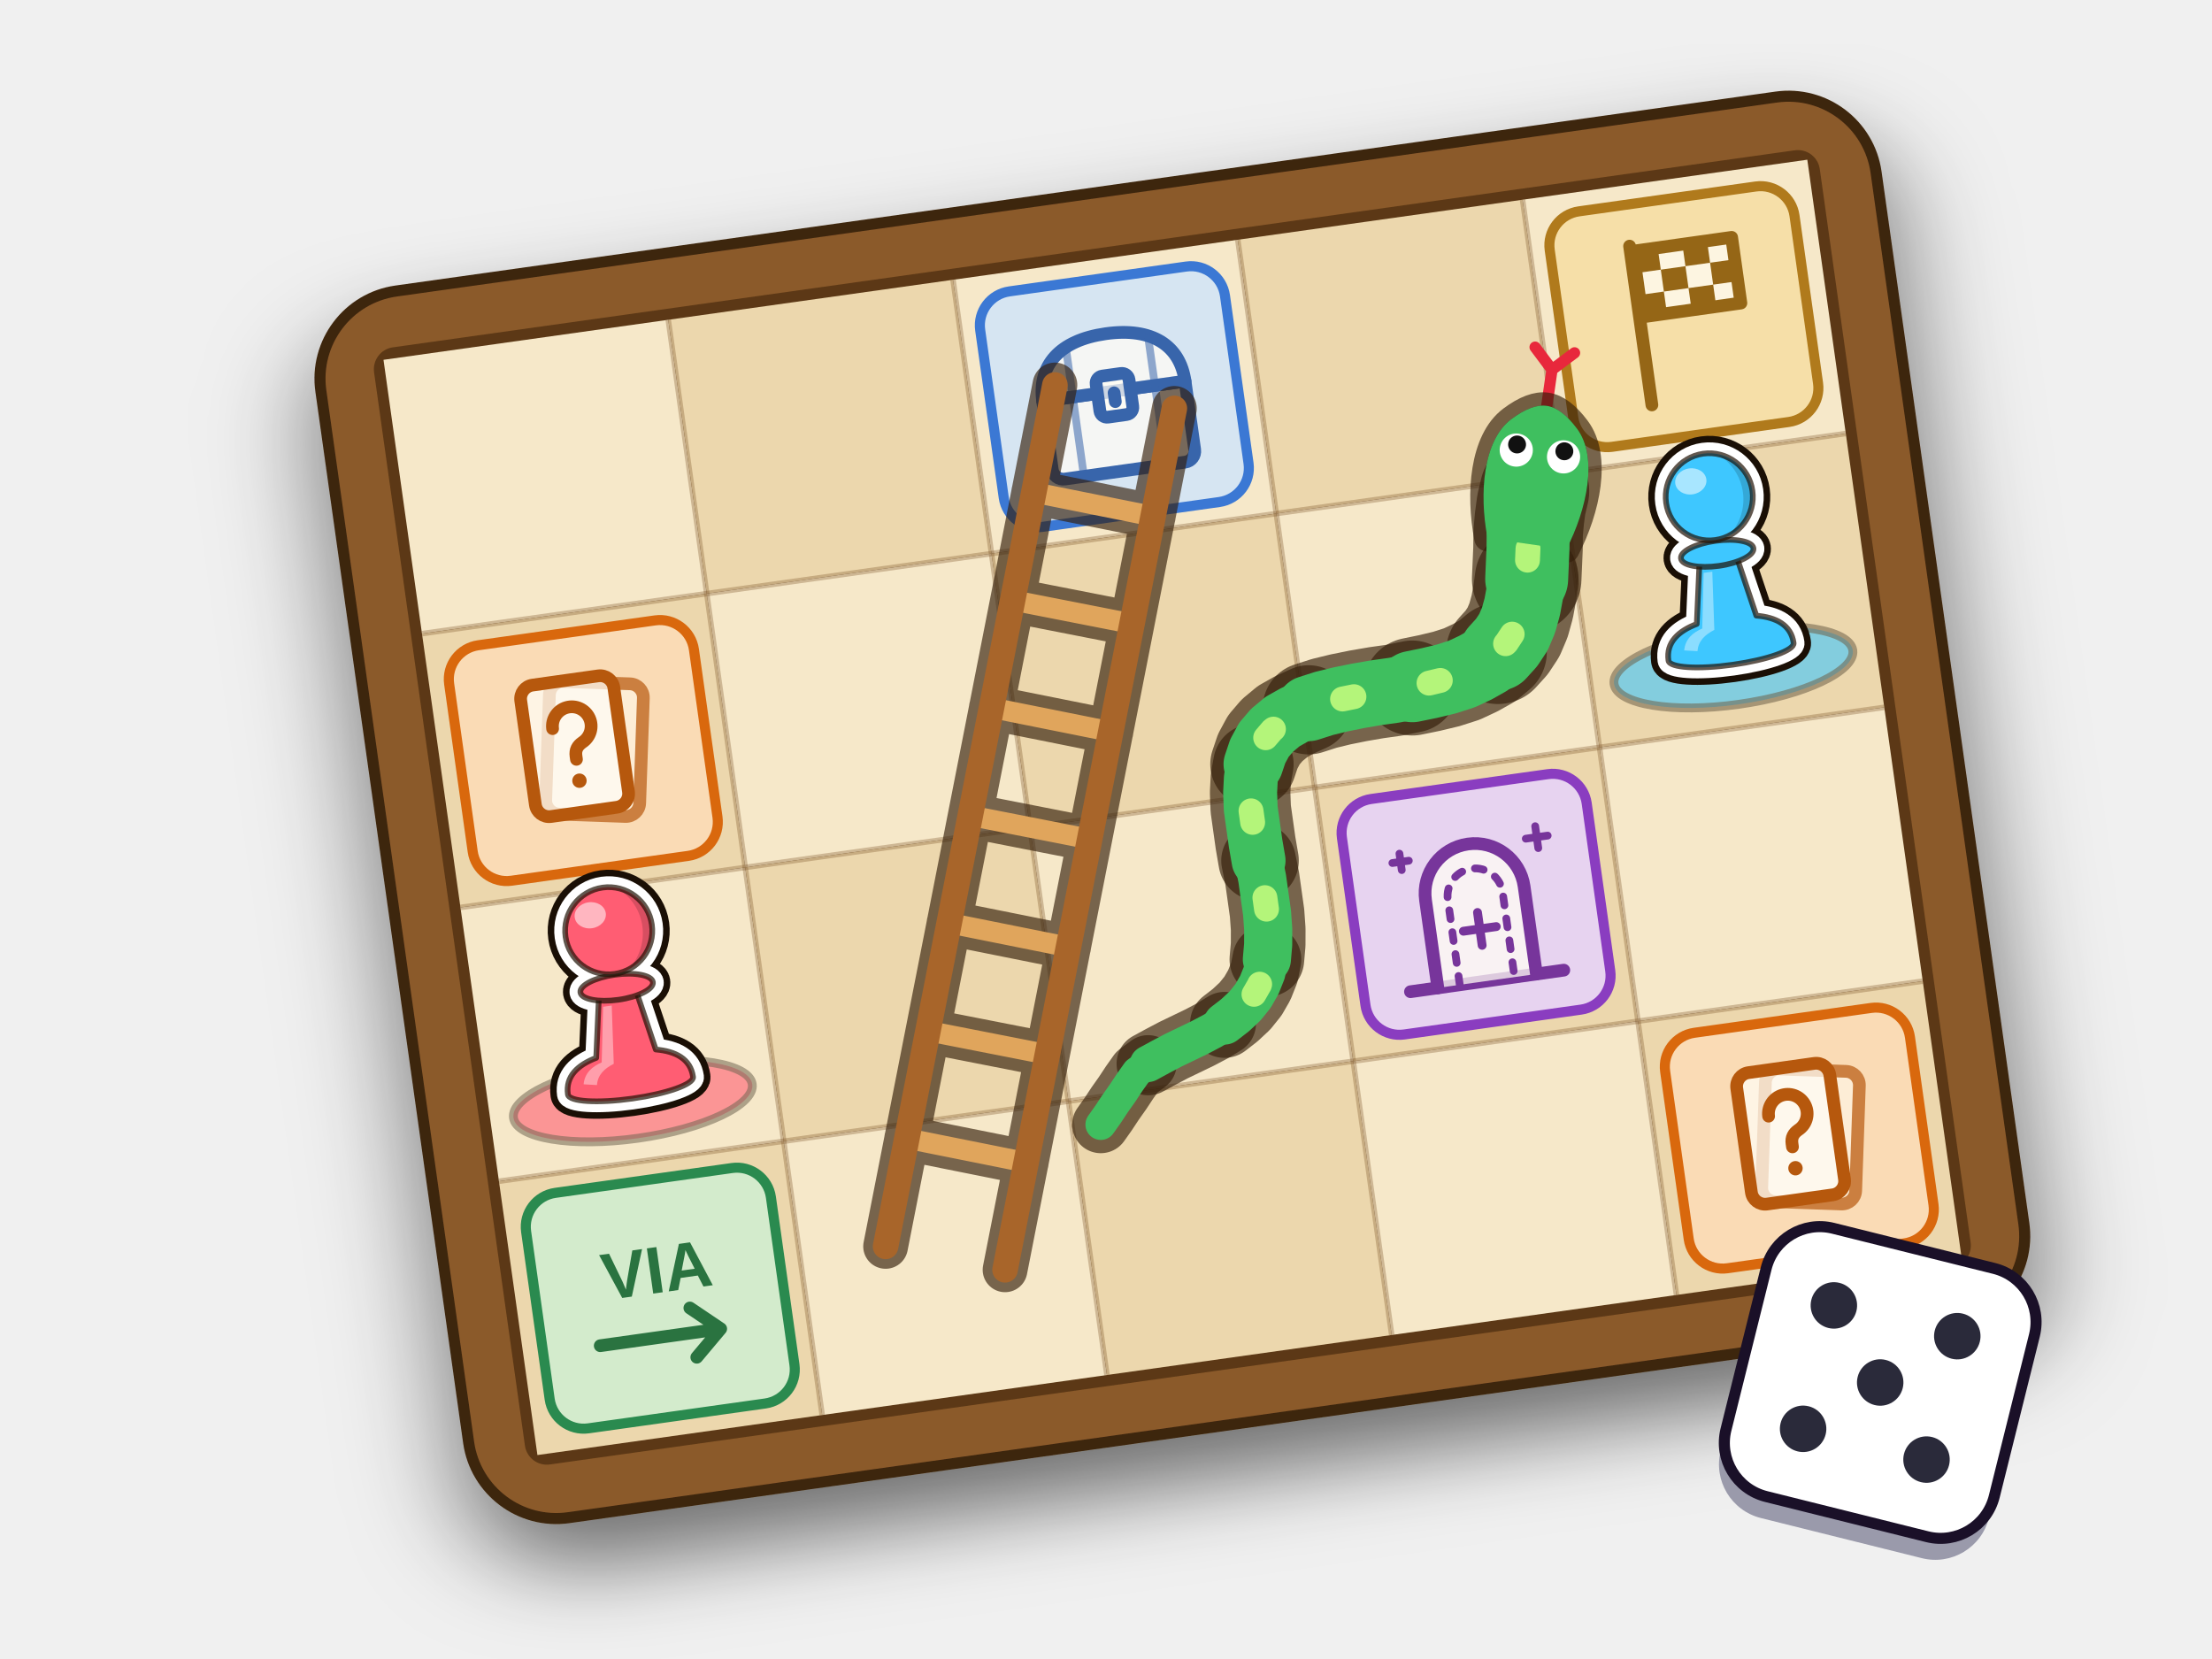
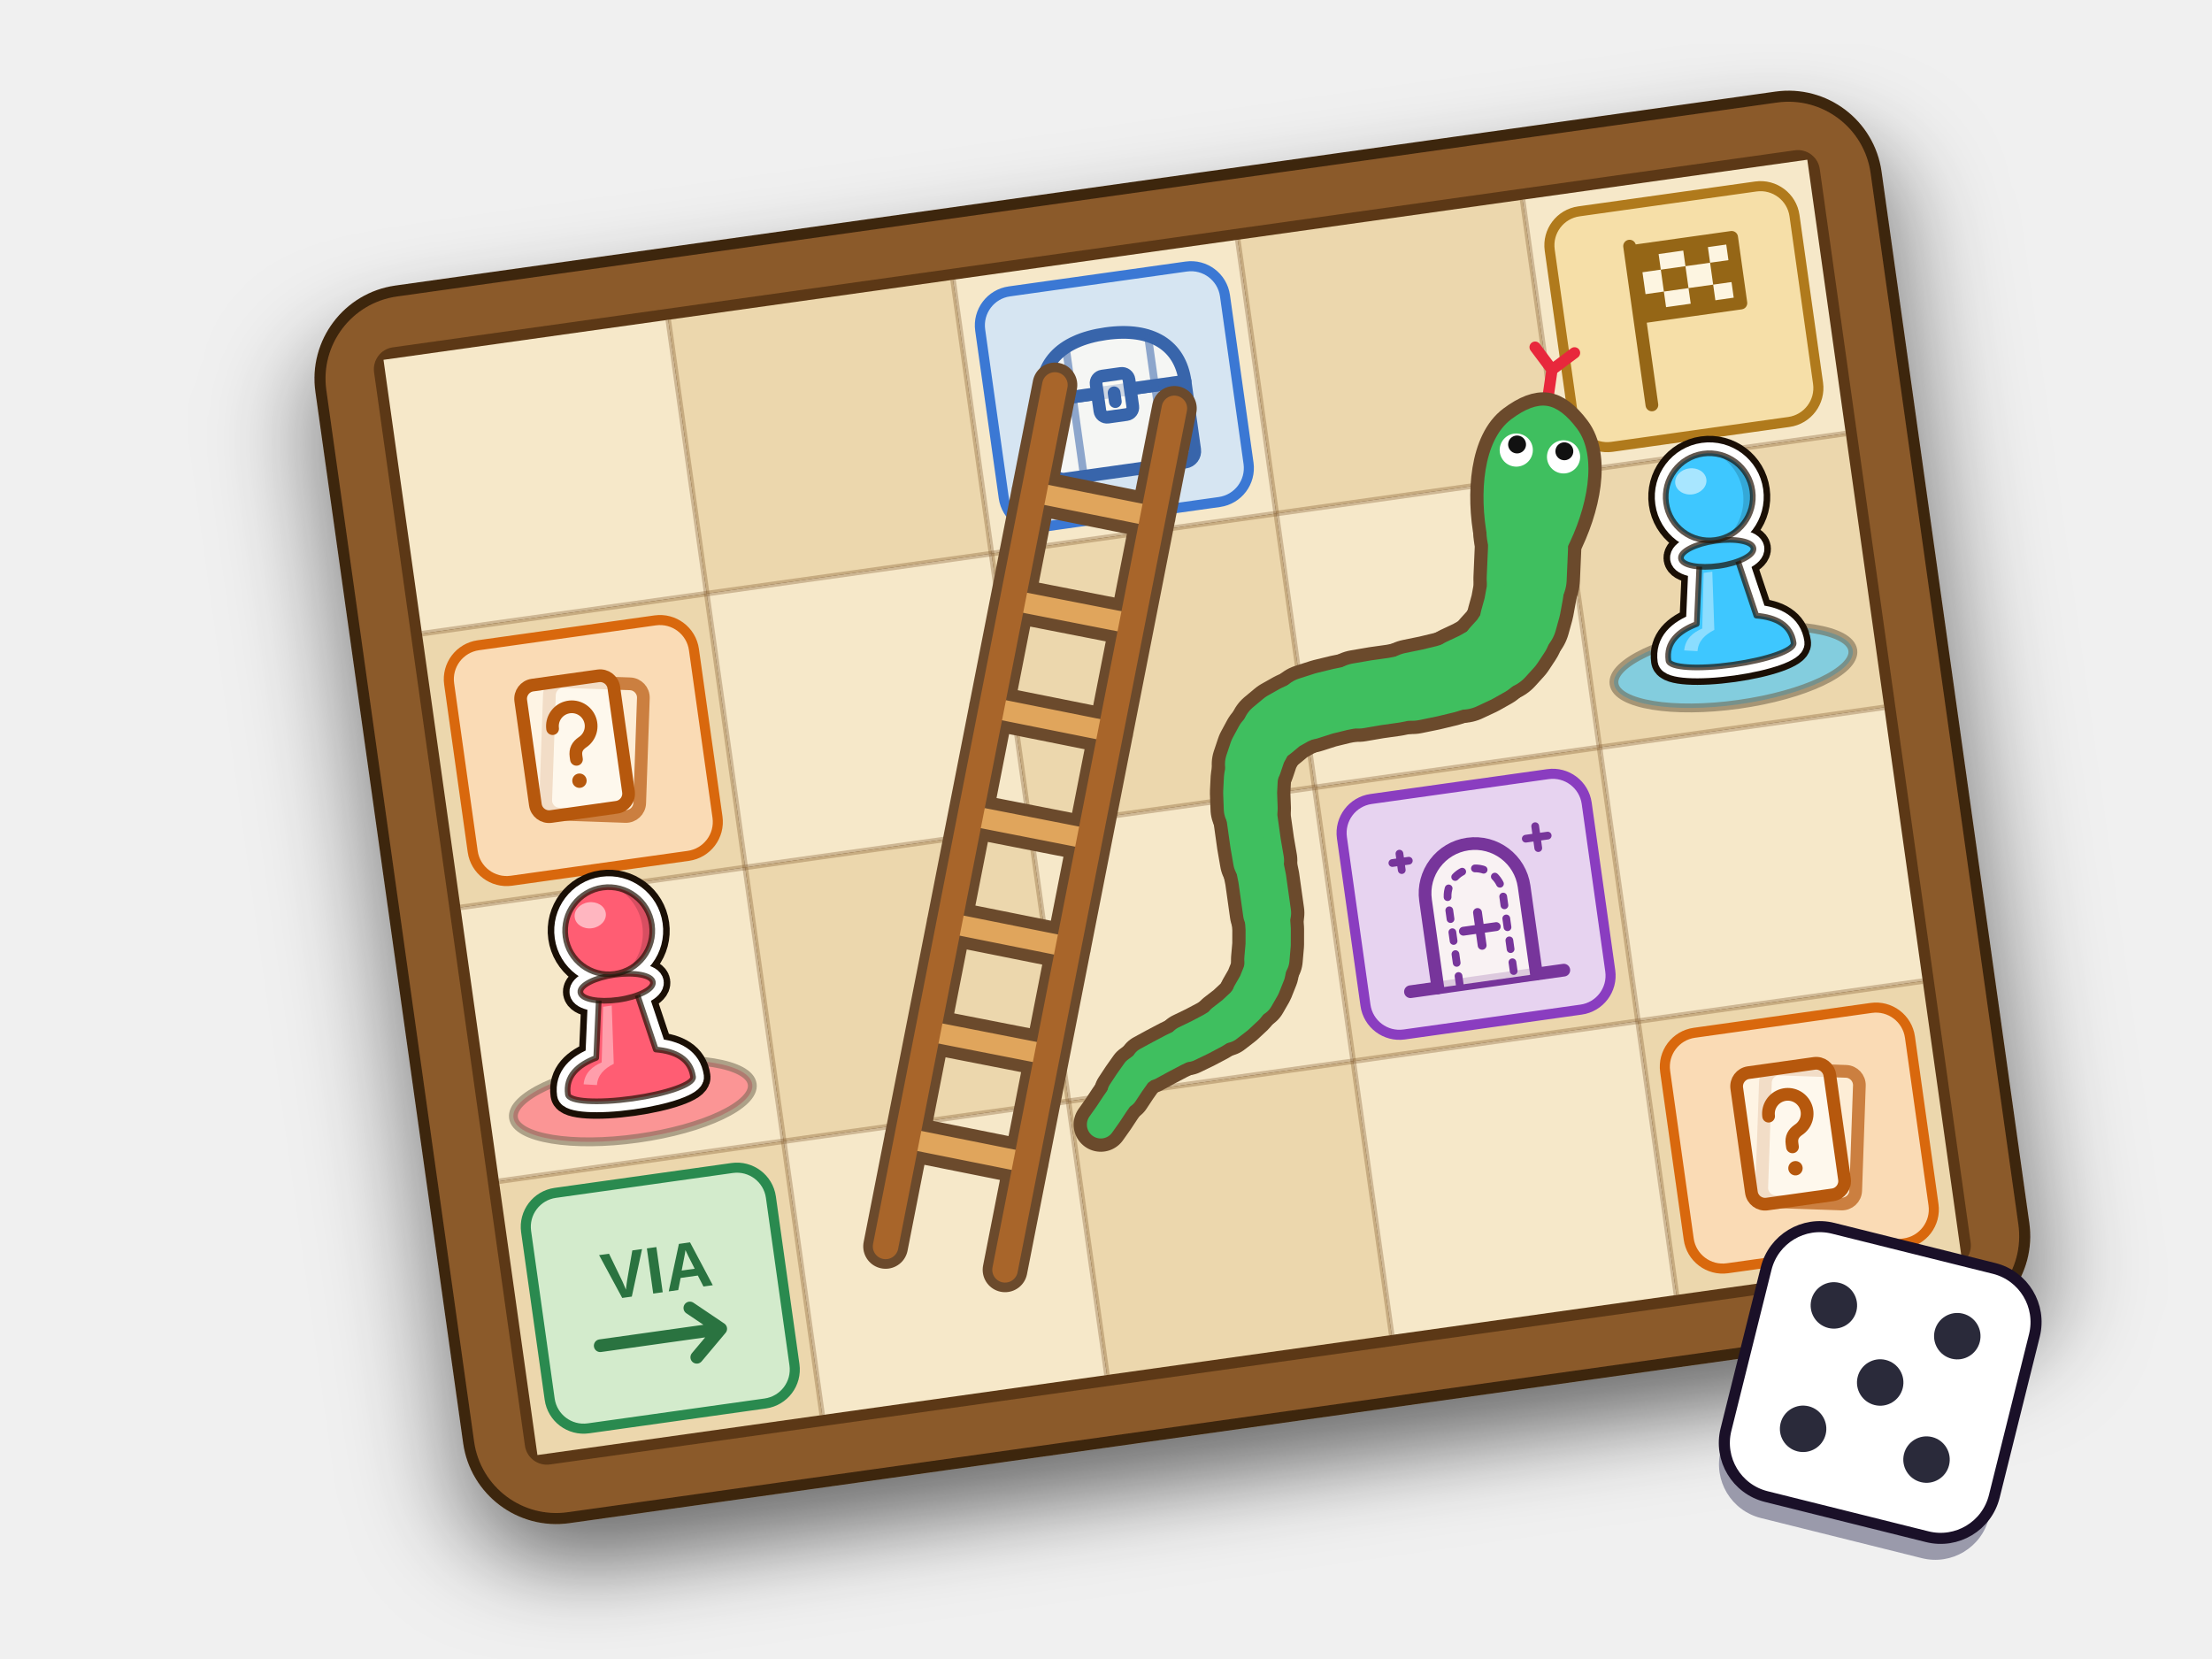
<svg xmlns="http://www.w3.org/2000/svg" viewBox="0 0 400 300" width="400" height="300" fill="none">
  <defs>
    <filter id="ssShadow" x="-20%" y="-20%" width="140%" height="140%">
      <feDropShadow dx="0" dy="8" stdDeviation="9" flood-color="#000" flood-opacity="0.55" />
    </filter>
  </defs>
  <g transform="translate(212 146) rotate(-8) translate(-142.0 -112.0)">
    <g filter="url(#ssShadow)">
      <rect x="0" y="0" width="284" height="224" rx="16" fill="#8b5a2b" stroke="#3d250e" stroke-width="2" />
      <rect x="10" y="10" width="264" height="204" rx="4" fill="#5c3815" />
      <rect x="12" y="12" width="52" height="50" fill="#f6e8c9" />
      <rect x="64" y="12" width="52" height="50" fill="#ecd7ad" />
      <rect x="116" y="12" width="52" height="50" fill="#f6e8c9" />
      <rect x="119.6" y="15.5" width="44.7" height="43.0" rx="6.2" fill="#d6e5f2" stroke="#3b78d4" stroke-width="1.82" />
      <g transform="translate(122.0 17.0) scale(1.000)" color="#3865ab" fill="none" stroke="currentColor" stroke-width="2.3" stroke-linecap="round" stroke-linejoin="round">
        <path d="M7 19h26v12.5a2 2 0 0 1-2 2H9a2 2 0 0 1-2-2z" fill="rgba(255,252,244,.75)" />
        <path d="M7 19c0-6.5 4.5-10.5 13-10.5S33 12.5 33 19z" fill="rgba(255,252,244,.75)" />
        <path d="M12.5 10.2V33.5M27.5 10.2V33.5" stroke-width="1.4" opacity=".55" />
        <rect x="17" y="16" width="6" height="7.5" rx="1.3" fill="rgba(255,252,244,.75)" />
        <path d="M20 19.3v1.6" />
      </g>
      <rect x="168" y="12" width="52" height="50" fill="#ecd7ad" />
      <rect x="220" y="12" width="52" height="50" fill="#f6e8c9" />
      <rect x="223.6" y="15.5" width="44.7" height="43.0" rx="6.2" fill="#f6dfa8" stroke="#b07a1a" stroke-width="1.82" />
      <g transform="translate(226.0 17.0) scale(1.000)" color="#956616" fill="none" stroke="currentColor" stroke-width="2.3" stroke-linecap="round" stroke-linejoin="round">
        <path d="M12 35V6" />
        <path d="M12.5 7h18v12h-18z" fill="rgba(255,252,244,.75)" />
        <path d="M12.5 7h4.5v4h-4.5zM21.5 7h4.5v4h-4.5zM17 11h4.5v4H17zM26 11h4.5v4H26zM12.5 15h4.5v4h-4.5zM21.5 15h4.5v4h-4.5z" fill="currentColor" stroke="none" />
      </g>
      <rect x="12" y="62" width="52" height="50" fill="#ecd7ad" />
      <rect x="15.6" y="65.5" width="44.7" height="43.0" rx="6.2" fill="#fadbb5" stroke="#d9680f" stroke-width="1.82" />
      <g transform="translate(18.0 67.0) scale(1.000)" color="#b6580d" fill="none" stroke="currentColor" stroke-width="2.3" stroke-linecap="round" stroke-linejoin="round">
        <rect x="13.5" y="8" width="17" height="24" rx="2.5" transform="rotate(10 22 20)" fill="rgba(255,252,244,.75)" opacity=".7" />
        <rect x="10" y="7" width="17" height="24" rx="2.5" fill="rgba(255,252,244,.75)" />
        <path d="M15 15.3a3.5 3.5 0 1 1 5 3.2c-1 .5-1.5 1.2-1.5 2.3v.6" stroke-width="2.3" />
        <circle cx="18.5" cy="25.3" r="1.3" fill="currentColor" stroke="none" />
      </g>
      <rect x="64" y="62" width="52" height="50" fill="#f6e8c9" />
      <rect x="116" y="62" width="52" height="50" fill="#ecd7ad" />
      <rect x="168" y="62" width="52" height="50" fill="#f6e8c9" />
      <rect x="220" y="62" width="52" height="50" fill="#ecd7ad" />
      <rect x="12" y="112" width="52" height="50" fill="#f6e8c9" />
      <rect x="64" y="112" width="52" height="50" fill="#ecd7ad" />
      <rect x="116" y="112" width="52" height="50" fill="#f6e8c9" />
      <rect x="168" y="112" width="52" height="50" fill="#ecd7ad" />
      <rect x="171.6" y="115.5" width="44.7" height="43.0" rx="6.2" fill="#e7d3f0" stroke="#8a3cc0" stroke-width="1.82" />
      <g transform="translate(174.0 117.0) scale(1.000)" color="#77359b" fill="none" stroke="currentColor" stroke-width="2.3" stroke-linecap="round" stroke-linejoin="round">
        <path d="M6 34h28" />
        <path d="M11 34V18a9 9 0 0 1 18 0v16" fill="rgba(255,252,244,.75)" />
        <path d="M15 34V18.5a5 5 0 0 1 10 0V34" stroke-width="1.4" stroke-dasharray="1.6 2.4" />
        <path d="M20 21.5v6M17 24.5h6" stroke-width="1.6" />
        <path d="M32.5 7.5v4M30.5 9.5h4M7.5 9v3M6 10.5h3" stroke-width="1.4" />
      </g>
      <rect x="220" y="112" width="52" height="50" fill="#f6e8c9" />
      <rect x="12" y="162" width="52" height="50" fill="#ecd7ad" />
      <rect x="15.6" y="165.5" width="44.7" height="43.0" rx="6.2" fill="#d3ebcc" stroke="#2a8a4f" stroke-width="1.82" />
      <g transform="translate(18.0 167.0) scale(1.000)" color="#2a7340" fill="none" stroke="currentColor" stroke-width="2.3" stroke-linecap="round" stroke-linejoin="round">
        <text x="20" y="19" text-anchor="middle" font-family="Arial, sans-serif" font-weight="800" font-size="12" fill="currentColor" stroke="none">VIA</text>
        <path d="M8 27h22M25 22.5l5 4.5-5 4.5" />
      </g>
      <rect x="64" y="162" width="52" height="50" fill="#f6e8c9" />
      <rect x="116" y="162" width="52" height="50" fill="#ecd7ad" />
      <rect x="168" y="162" width="52" height="50" fill="#f6e8c9" />
      <rect x="220" y="162" width="52" height="50" fill="#ecd7ad" />
      <rect x="223.6" y="165.5" width="44.7" height="43.0" rx="6.2" fill="#fadbb5" stroke="#d9680f" stroke-width="1.82" />
      <g transform="translate(226.0 167.0) scale(1.000)" color="#b6580d" fill="none" stroke="currentColor" stroke-width="2.3" stroke-linecap="round" stroke-linejoin="round">
        <rect x="13.5" y="8" width="17" height="24" rx="2.5" transform="rotate(10 22 20)" fill="rgba(255,252,244,.75)" opacity=".7" />
        <rect x="10" y="7" width="17" height="24" rx="2.5" fill="rgba(255,252,244,.75)" />
        <path d="M15 15.3a3.5 3.5 0 1 1 5 3.2c-1 .5-1.5 1.2-1.5 2.3v.6" stroke-width="2.3" />
        <circle cx="18.5" cy="25.3" r="1.3" fill="currentColor" stroke="none" />
      </g>
      <path d="M64 12V212" stroke="rgba(120,78,36,.32)" stroke-width="1" />
      <path d="M116 12V212" stroke="rgba(120,78,36,.32)" stroke-width="1" />
      <path d="M168 12V212" stroke="rgba(120,78,36,.32)" stroke-width="1" />
      <path d="M220 12V212" stroke="rgba(120,78,36,.32)" stroke-width="1" />
      <path d="M12 62H272" stroke="rgba(120,78,36,.32)" stroke-width="1" />
      <path d="M12 112H272" stroke="rgba(120,78,36,.32)" stroke-width="1" />
      <path d="M12 162H272" stroke="rgba(120,78,36,.32)" stroke-width="1" />
    </g>
-     <path d="M79.6 183.4 L131.6 33.4 M100.4 190.6 L152.4 40.6 M86.1 164.6 L106.9 171.9 M92.6 145.9 L113.4 153.1 M99.1 127.1 L119.9 134.4 M105.6 108.4 L126.4 115.6 M112.1 89.6 L132.9 96.9 M118.6 70.9 L139.4 78.1 M125.1 52.1 L145.9 59.4 " stroke="rgba(52,30,10,.65)" stroke-width="8.09" fill="none" stroke-linecap="round" />
+     <path d="M79.6 183.4 L131.6 33.4 M100.4 190.6 L152.4 40.6 M86.1 164.6 L106.9 171.9 M92.6 145.9 L113.4 153.1 M99.1 127.1 L119.9 134.4 M105.6 108.4 L126.4 115.6 M112.1 89.6 L132.9 96.9 M118.6 70.9 L139.4 78.1 M125.1 52.1 L145.9 59.4 " stroke="#6b4a2c" stroke-width="8.09" fill="none" stroke-linecap="round" />
    <path d="M86.1 164.6 L106.9 171.9 M92.6 145.9 L113.4 153.1 M99.1 127.1 L119.9 134.4 M105.6 108.4 L126.4 115.6 M112.1 89.6 L132.9 96.9 M118.6 70.9 L139.4 78.1 M125.1 52.1 L145.9 59.4 " stroke="#e0a55c" stroke-width="3.70" fill="none" stroke-linecap="round" />
    <path d="M79.6 183.4 L131.6 33.4 M100.4 190.6 L152.4 40.6" stroke="#a8652a" stroke-width="4.62" fill="none" stroke-linecap="round" />
    <g transform="translate(214.8 64.5) rotate(-73.8) scale(6.000)">
      <path d="M2.4 0 L3.7 0 M3.7 0 L4.3 -0.6 M3.7 0 L4.3 0.6" stroke="#e8283c" stroke-width="0.34" stroke-linecap="round" fill="none" />
    </g>
-     <path d="M214.8 64.5 L213.9 66.8 L213.2 69.3 L212.6 71.9 L212.2 74.6 L211.7 77.3 L211.2 80.0" stroke="rgba(52,30,10,.65)" stroke-width="19.80" fill="none" stroke-linecap="round" stroke-linejoin="round" />
-     <path d="M211.2 80.0 L210.5 82.5 L209.7 84.9 L208.7 87.2 L207.5 89.2 L206.0 90.9 L204.2 92.4" stroke="rgba(52,30,10,.65)" stroke-width="18.75" fill="none" stroke-linecap="round" stroke-linejoin="round" />
-     <path d="M204.2 92.4 L202.1 93.7 L199.8 94.6 L197.2 95.4 L194.3 95.9 L191.2 96.2 L188.0 96.4" stroke="rgba(52,30,10,.65)" stroke-width="17.70" fill="none" stroke-linecap="round" stroke-linejoin="round" />
-     <path d="M188.0 96.4 L184.7 96.6 L181.4 96.6 L178.1 96.7 L174.8 96.9 L171.8 97.2 L168.9 97.7" stroke="rgba(52,30,10,.65)" stroke-width="16.65" fill="none" stroke-linecap="round" stroke-linejoin="round" />
-     <path d="M168.9 97.7 L166.2 98.5 L163.9 99.4 L161.8 100.7 L160.1 102.2 L158.7 104.1 L157.6 106.3" stroke="rgba(52,30,10,.65)" stroke-width="15.60" fill="none" stroke-linecap="round" stroke-linejoin="round" />
-     <path d="M157.6 106.3 L156.8 108.7 L156.3 111.3 L156.0 114.2 L156.0 117.3 L156.0 120.5 L156.1 123.7" stroke="rgba(52,30,10,.65)" stroke-width="14.55" fill="none" stroke-linecap="round" stroke-linejoin="round" />
-     <path d="M156.1 123.7 L156.3 127.0 L156.3 130.2 L156.3 133.3 L156.1 136.2 L155.7 139.0 L155.1 141.6" stroke="rgba(52,30,10,.65)" stroke-width="13.50" fill="none" stroke-linecap="round" stroke-linejoin="round" />
-     <path d="M155.1 141.6 L154.3 143.9 L153.1 146.0 L151.7 147.8 L150.0 149.4 L148.0 150.8 L145.9 152.0" stroke="rgba(52,30,10,.65)" stroke-width="12.45" fill="none" stroke-linecap="round" stroke-linejoin="round" />
-     <path d="M145.9 152.0 L143.6 153.0 L141.1 153.9 L138.6 154.7 L136.1 155.5 L133.6 156.4 L131.2 157.3" stroke="rgba(52,30,10,.65)" stroke-width="11.40" fill="none" stroke-linecap="round" stroke-linejoin="round" />
-     <path d="M131.2 157.3 L129.0 158.5 L127.4 160.2 L125.9 161.9 L124.3 163.6 L122.8 165.3 L121.2 167.0" stroke="rgba(52,30,10,.65)" stroke-width="10.35" fill="none" stroke-linecap="round" stroke-linejoin="round" />
+     <path d="M214.8 64.5 L213.9 66.8 L213.2 69.3 L212.6 71.9" stroke="#6b4a2c" stroke-width="19.80" fill="none" stroke-linecap="round" stroke-linejoin="round" />
+     <path d="M212.6 71.9 L212.2 74.6 L211.7 77.3 L211.2 80.0" stroke="#6b4a2c" stroke-width="19.27" fill="none" stroke-linecap="round" stroke-linejoin="round" />
+     <path d="M211.2 80.0 L210.5 82.5 L209.7 84.9 L208.7 87.2" stroke="#6b4a2c" stroke-width="18.75" fill="none" stroke-linecap="round" stroke-linejoin="round" />
+     <path d="M208.7 87.2 L207.5 89.2 L206.0 90.9 L204.2 92.4" stroke="#6b4a2c" stroke-width="18.23" fill="none" stroke-linecap="round" stroke-linejoin="round" />
+     <path d="M204.2 92.4 L202.1 93.7 L199.8 94.6 L197.2 95.4" stroke="#6b4a2c" stroke-width="17.70" fill="none" stroke-linecap="round" stroke-linejoin="round" />
+     <path d="M197.2 95.4 L194.3 95.9 L191.2 96.2 L188.0 96.4" stroke="#6b4a2c" stroke-width="17.18" fill="none" stroke-linecap="round" stroke-linejoin="round" />
+     <path d="M188.0 96.4 L184.7 96.6 L181.4 96.6 L178.1 96.7" stroke="#6b4a2c" stroke-width="16.65" fill="none" stroke-linecap="round" stroke-linejoin="round" />
+     <path d="M178.1 96.7 L174.8 96.9 L171.8 97.2 L168.9 97.7" stroke="#6b4a2c" stroke-width="16.12" fill="none" stroke-linecap="round" stroke-linejoin="round" />
+     <path d="M168.9 97.7 L166.2 98.5 L163.9 99.4 L161.8 100.7" stroke="#6b4a2c" stroke-width="15.60" fill="none" stroke-linecap="round" stroke-linejoin="round" />
+     <path d="M161.8 100.7 L160.1 102.2 L158.7 104.1 L157.6 106.3" stroke="#6b4a2c" stroke-width="15.07" fill="none" stroke-linecap="round" stroke-linejoin="round" />
+     <path d="M157.6 106.3 L156.8 108.7 L156.3 111.3 L156.0 114.2" stroke="#6b4a2c" stroke-width="14.55" fill="none" stroke-linecap="round" stroke-linejoin="round" />
+     <path d="M156.0 114.2 L156.0 117.3 L156.0 120.5 L156.1 123.7" stroke="#6b4a2c" stroke-width="14.02" fill="none" stroke-linecap="round" stroke-linejoin="round" />
+     <path d="M156.1 123.7 L156.3 127.0 L156.3 130.2 L156.3 133.3" stroke="#6b4a2c" stroke-width="13.50" fill="none" stroke-linecap="round" stroke-linejoin="round" />
+     <path d="M156.3 133.3 L156.1 136.2 L155.7 139.0 L155.1 141.6" stroke="#6b4a2c" stroke-width="12.98" fill="none" stroke-linecap="round" stroke-linejoin="round" />
+     <path d="M155.1 141.6 L154.3 143.9 L153.1 146.0 L151.7 147.8" stroke="#6b4a2c" stroke-width="12.45" fill="none" stroke-linecap="round" stroke-linejoin="round" />
+     <path d="M151.7 147.8 L150.0 149.4 L148.0 150.8 L145.9 152.0" stroke="#6b4a2c" stroke-width="11.93" fill="none" stroke-linecap="round" stroke-linejoin="round" />
+     <path d="M145.9 152.0 L143.6 153.0 L141.1 153.9 L138.6 154.7" stroke="#6b4a2c" stroke-width="11.40" fill="none" stroke-linecap="round" stroke-linejoin="round" />
+     <path d="M138.6 154.7 L136.1 155.5 L133.6 156.4 L131.2 157.3" stroke="#6b4a2c" stroke-width="10.88" fill="none" stroke-linecap="round" stroke-linejoin="round" />
+     <path d="M131.2 157.3 L129.0 158.5 L127.4 160.2 L125.9 161.9" stroke="#6b4a2c" stroke-width="10.35" fill="none" stroke-linecap="round" stroke-linejoin="round" />
+     <path d="M125.9 161.9 L124.3 163.6 L122.8 165.3 L121.2 167.0" stroke="#6b4a2c" stroke-width="9.83" fill="none" stroke-linecap="round" stroke-linejoin="round" />
    <g transform="translate(214.8 64.5) rotate(-73.8) scale(6.000)">
-       <path d="M-1.6 -1.2 C-0.3 -1.65 1.3 -1.75 2.05 -1 Q2.6 -0.45 2.6 0 Q2.6 0.45 2.05 1 C1.3 1.75 -0.3 1.65 -1.6 1.2 Z" fill="rgba(52,30,10,.65)" stroke="rgba(52,30,10,.65)" stroke-width="0.8" stroke-linejoin="round" />
+       <path d="M-1.6 -1.2 C-0.3 -1.65 1.3 -1.75 2.05 -1 Q2.6 -0.45 2.6 0 Q2.6 0.45 2.05 1 C1.3 1.75 -0.3 1.65 -1.6 1.2 Z" fill="#6b4a2c" stroke="#6b4a2c" stroke-width="0.8" stroke-linejoin="round" />
    </g>
-     <path d="M214.8 64.5 L213.9 66.8 L213.2 69.3 L212.6 71.9 L212.2 74.6 L211.7 77.3 L211.2 80.0" stroke="#3fbf5f" stroke-width="15.00" fill="none" stroke-linecap="round" stroke-linejoin="round" />
-     <path d="M211.2 80.0 L210.5 82.5 L209.7 84.9 L208.7 87.2 L207.5 89.2 L206.0 90.9 L204.2 92.4" stroke="#3fbf5f" stroke-width="13.95" fill="none" stroke-linecap="round" stroke-linejoin="round" />
-     <path d="M204.2 92.4 L202.1 93.7 L199.8 94.6 L197.2 95.4 L194.3 95.9 L191.2 96.2 L188.0 96.4" stroke="#3fbf5f" stroke-width="12.90" fill="none" stroke-linecap="round" stroke-linejoin="round" />
-     <path d="M188.0 96.4 L184.7 96.6 L181.4 96.6 L178.1 96.7 L174.8 96.9 L171.8 97.2 L168.9 97.7" stroke="#3fbf5f" stroke-width="11.85" fill="none" stroke-linecap="round" stroke-linejoin="round" />
-     <path d="M168.9 97.7 L166.2 98.5 L163.9 99.4 L161.8 100.7 L160.1 102.2 L158.7 104.1 L157.6 106.3" stroke="#3fbf5f" stroke-width="10.80" fill="none" stroke-linecap="round" stroke-linejoin="round" />
-     <path d="M157.6 106.3 L156.8 108.7 L156.3 111.3 L156.0 114.2 L156.0 117.3 L156.0 120.5 L156.1 123.7" stroke="#3fbf5f" stroke-width="9.75" fill="none" stroke-linecap="round" stroke-linejoin="round" />
-     <path d="M156.1 123.7 L156.3 127.0 L156.3 130.2 L156.3 133.3 L156.1 136.2 L155.7 139.0 L155.1 141.6" stroke="#3fbf5f" stroke-width="8.70" fill="none" stroke-linecap="round" stroke-linejoin="round" />
-     <path d="M155.1 141.6 L154.3 143.9 L153.1 146.0 L151.7 147.8 L150.0 149.4 L148.0 150.8 L145.9 152.0" stroke="#3fbf5f" stroke-width="7.65" fill="none" stroke-linecap="round" stroke-linejoin="round" />
-     <path d="M145.9 152.0 L143.6 153.0 L141.1 153.9 L138.6 154.7 L136.1 155.5 L133.6 156.4 L131.2 157.3" stroke="#3fbf5f" stroke-width="6.60" fill="none" stroke-linecap="round" stroke-linejoin="round" />
-     <path d="M131.2 157.3 L129.0 158.5 L127.4 160.2 L125.9 161.9 L124.3 163.6 L122.8 165.3 L121.2 167.0" stroke="#3fbf5f" stroke-width="5.55" fill="none" stroke-linecap="round" stroke-linejoin="round" />
-     <path d="M212.2 74.6 L211.7 77.3 L211.2 80.0 L210.5 82.5 L209.7 84.9 L208.7 87.2 L207.5 89.2 L206.0 90.9 L204.2 92.4 L202.1 93.7 L199.8 94.6 L197.2 95.4 L194.3 95.9 L191.2 96.2 L188.0 96.4 L184.7 96.6 L181.4 96.6 L178.1 96.7 L174.8 96.9 L171.8 97.2 L168.9 97.7 L166.2 98.5 L163.9 99.4 L161.8 100.7 L160.1 102.2 L158.7 104.1 L157.6 106.3 L156.8 108.7 L156.3 111.3 L156.0 114.2 L156.0 117.3 L156.0 120.5 L156.1 123.7 L156.3 127.0 L156.3 130.2 L156.3 133.3 L156.1 136.2 L155.7 139.0 L155.1 141.6 L154.3 143.9 L153.1 146.0 L151.7 147.8 L150.0 149.4 L148.0 150.8 L145.9 152.0" stroke="#b4f57a" stroke-width="4.50" stroke-dasharray="2.10 13.80" fill="none" stroke-linecap="round" />
+     <path d="M214.8 64.5 L213.9 66.8 L213.2 69.3 L212.6 71.9" stroke="#3fbf5f" stroke-width="15.00" fill="none" stroke-linecap="round" stroke-linejoin="round" />
+     <path d="M212.6 71.9 L212.2 74.6 L211.7 77.3 L211.2 80.0" stroke="#3fbf5f" stroke-width="14.47" fill="none" stroke-linecap="round" stroke-linejoin="round" />
+     <path d="M211.2 80.0 L210.5 82.5 L209.7 84.9 L208.7 87.2" stroke="#3fbf5f" stroke-width="13.95" fill="none" stroke-linecap="round" stroke-linejoin="round" />
+     <path d="M208.7 87.2 L207.5 89.2 L206.0 90.9 L204.2 92.4" stroke="#3fbf5f" stroke-width="13.43" fill="none" stroke-linecap="round" stroke-linejoin="round" />
+     <path d="M204.2 92.4 L202.1 93.7 L199.8 94.6 L197.2 95.4" stroke="#3fbf5f" stroke-width="12.90" fill="none" stroke-linecap="round" stroke-linejoin="round" />
+     <path d="M197.2 95.4 L194.3 95.9 L191.2 96.2 L188.0 96.4" stroke="#3fbf5f" stroke-width="12.38" fill="none" stroke-linecap="round" stroke-linejoin="round" />
+     <path d="M188.0 96.4 L184.7 96.6 L181.4 96.6 L178.1 96.7" stroke="#3fbf5f" stroke-width="11.85" fill="none" stroke-linecap="round" stroke-linejoin="round" />
+     <path d="M178.1 96.7 L174.8 96.9 L171.8 97.2 L168.9 97.7" stroke="#3fbf5f" stroke-width="11.32" fill="none" stroke-linecap="round" stroke-linejoin="round" />
+     <path d="M168.9 97.7 L166.2 98.5 L163.9 99.4 L161.8 100.7" stroke="#3fbf5f" stroke-width="10.80" fill="none" stroke-linecap="round" stroke-linejoin="round" />
+     <path d="M161.8 100.7 L160.1 102.2 L158.7 104.1 L157.6 106.3" stroke="#3fbf5f" stroke-width="10.28" fill="none" stroke-linecap="round" stroke-linejoin="round" />
+     <path d="M157.6 106.3 L156.8 108.7 L156.3 111.3 L156.0 114.2" stroke="#3fbf5f" stroke-width="9.75" fill="none" stroke-linecap="round" stroke-linejoin="round" />
+     <path d="M156.0 114.2 L156.0 117.3 L156.0 120.5 L156.1 123.7" stroke="#3fbf5f" stroke-width="9.22" fill="none" stroke-linecap="round" stroke-linejoin="round" />
+     <path d="M156.1 123.7 L156.3 127.0 L156.3 130.2 L156.3 133.3" stroke="#3fbf5f" stroke-width="8.70" fill="none" stroke-linecap="round" stroke-linejoin="round" />
+     <path d="M156.3 133.3 L156.1 136.2 L155.7 139.0 L155.1 141.6" stroke="#3fbf5f" stroke-width="8.18" fill="none" stroke-linecap="round" stroke-linejoin="round" />
+     <path d="M155.1 141.6 L154.3 143.9 L153.1 146.0 L151.7 147.8" stroke="#3fbf5f" stroke-width="7.65" fill="none" stroke-linecap="round" stroke-linejoin="round" />
+     <path d="M151.7 147.8 L150.0 149.4 L148.0 150.8 L145.9 152.0" stroke="#3fbf5f" stroke-width="7.13" fill="none" stroke-linecap="round" stroke-linejoin="round" />
+     <path d="M145.9 152.0 L143.6 153.0 L141.1 153.9 L138.6 154.7" stroke="#3fbf5f" stroke-width="6.60" fill="none" stroke-linecap="round" stroke-linejoin="round" />
+     <path d="M138.6 154.7 L136.1 155.5 L133.6 156.4 L131.2 157.3" stroke="#3fbf5f" stroke-width="6.08" fill="none" stroke-linecap="round" stroke-linejoin="round" />
+     <path d="M131.2 157.3 L129.0 158.5 L127.4 160.2 L125.9 161.9" stroke="#3fbf5f" stroke-width="5.55" fill="none" stroke-linecap="round" stroke-linejoin="round" />
+     <path d="M125.9 161.9 L124.3 163.6 L122.8 165.3 L121.2 167.0" stroke="#3fbf5f" stroke-width="5.03" fill="none" stroke-linecap="round" stroke-linejoin="round" />
    <g transform="translate(214.8 64.5) rotate(-73.8) scale(6.000)">
      <path d="M-1.6 -1.2 C-0.3 -1.65 1.3 -1.75 2.05 -1 Q2.6 -0.45 2.6 0 Q2.6 0.45 2.05 1 C1.3 1.75 -0.3 1.65 -1.6 1.2 Z" fill="#3fbf5f" />
      <circle cx="1.15" cy="-0.72" r="0.5" fill="#fff" />
      <circle cx="1.15" cy="0.72" r="0.5" fill="#fff" />
      <circle cx="1.32" cy="-0.72" r="0.27" fill="#111" />
      <circle cx="1.32" cy="0.72" r="0.27" fill="#111" />
    </g>
    <ellipse cx="38.0" cy="151.0" rx="21.8" ry="6.8" fill="#ff5d73" opacity=".6" stroke="rgba(26,15,5,.55)" stroke-width="1.6" />
    <g transform="translate(22.2 106.9) scale(0.788)">
      <g fill="#1a0f05" stroke="#1a0f05" stroke-width="8" stroke-linejoin="round">
        <path d="M5.5 52.4c0-4.2 3.2-6.4 7.6-7.4L15.7 31h8.6l2.6 14c4.4 1 7.6 3.2 7.6 7.4 0 1.7-6.5 3-14.5 3S5.5 54.1 5.5 52.4z" />
        <ellipse cx="20" cy="29.6" rx="8.4" ry="2.9" />
        <circle cx="20" cy="16.5" r="10" />
      </g>
      <g fill="#fff" stroke="#fff" stroke-width="5" stroke-linejoin="round">
        <path d="M5.5 52.4c0-4.2 3.2-6.4 7.6-7.4L15.7 31h8.6l2.6 14c4.4 1 7.6 3.2 7.6 7.4 0 1.7-6.5 3-14.5 3S5.5 54.1 5.5 52.4z" />
        <ellipse cx="20" cy="29.6" rx="8.4" ry="2.9" />
        <circle cx="20" cy="16.5" r="10" />
      </g>
      <g stroke="rgba(30,16,4,.7)" stroke-width="1.3" stroke-linejoin="round">
        <path d="M5.5 52.4c0-4.2 3.2-6.4 7.6-7.4L15.7 31h8.6l2.6 14c4.4 1 7.6 3.2 7.6 7.4 0 1.7-6.5 3-14.5 3S5.5 54.1 5.5 52.4z" fill="#ff5d73" />
        <ellipse cx="20" cy="29.6" rx="8.4" ry="2.9" fill="#ff5d73" />
        <circle cx="20" cy="16.5" r="10" fill="#ff5d73" />
      </g>
      <path d="M9.4 50.6c.6-2.6 2.6-3.8 4.8-4.4l2.1-12.6h2L16.9 46.9c-2.3.8-4 2-4.5 4.3z" fill="rgba(255,255,255,.4)" />
      <path d="M23.5 7.3a10 10 0 0 1 0 18.4a12 12 0 0 0 0-18.4z" fill="rgba(0,0,0,.16)" />
      <ellipse cx="16.3" cy="12.4" rx="3.6" ry="3" fill="rgba(255,255,255,.55)" />
    </g>
    <ellipse cx="246.0" cy="101.0" rx="21.8" ry="6.8" fill="#3ec7ff" opacity=".6" stroke="rgba(26,15,5,.55)" stroke-width="1.6" />
    <g transform="translate(230.2 56.9) scale(0.788)">
      <g fill="#1a0f05" stroke="#1a0f05" stroke-width="8" stroke-linejoin="round">
        <path d="M5.5 52.4c0-4.2 3.2-6.4 7.6-7.4L15.7 31h8.6l2.6 14c4.4 1 7.6 3.2 7.6 7.4 0 1.7-6.5 3-14.5 3S5.5 54.1 5.5 52.4z" />
        <ellipse cx="20" cy="29.6" rx="8.4" ry="2.9" />
        <circle cx="20" cy="16.5" r="10" />
      </g>
      <g fill="#fff" stroke="#fff" stroke-width="5" stroke-linejoin="round">
        <path d="M5.5 52.4c0-4.2 3.2-6.4 7.6-7.4L15.7 31h8.6l2.6 14c4.4 1 7.6 3.2 7.6 7.4 0 1.7-6.5 3-14.5 3S5.5 54.1 5.5 52.4z" />
        <ellipse cx="20" cy="29.6" rx="8.4" ry="2.9" />
        <circle cx="20" cy="16.5" r="10" />
      </g>
      <g stroke="rgba(30,16,4,.7)" stroke-width="1.3" stroke-linejoin="round">
        <path d="M5.5 52.4c0-4.2 3.2-6.4 7.6-7.4L15.7 31h8.6l2.6 14c4.4 1 7.6 3.2 7.6 7.4 0 1.7-6.5 3-14.5 3S5.5 54.1 5.5 52.4z" fill="#3ec7ff" />
        <ellipse cx="20" cy="29.6" rx="8.4" ry="2.9" fill="#3ec7ff" />
        <circle cx="20" cy="16.5" r="10" fill="#3ec7ff" />
      </g>
      <path d="M9.4 50.6c.6-2.6 2.6-3.8 4.8-4.4l2.1-12.6h2L16.9 46.9c-2.3.8-4 2-4.5 4.3z" fill="rgba(255,255,255,.4)" />
      <path d="M23.5 7.3a10 10 0 0 1 0 18.4a12 12 0 0 0 0-18.4z" fill="rgba(0,0,0,.16)" />
      <ellipse cx="16.3" cy="12.4" rx="3.6" ry="3" fill="rgba(255,255,255,.55)" />
    </g>
  </g>
  <g transform="translate(340 250) rotate(14)">
    <rect x="-25.0" y="-21.0" width="50" height="50" rx="10.0" fill="#9a9aab" />
    <rect x="-25.0" y="-25.0" width="50" height="50" rx="10.0" fill="#fff" stroke="#1a1028" stroke-width="2" />
    <circle cx="-11.5" cy="-11.5" r="4.2" fill="#2a2a3a" />
    <circle cx="11.5" cy="-11.5" r="4.2" fill="#2a2a3a" />
    <circle cx="0.0" cy="0.0" r="4.2" fill="#2a2a3a" />
    <circle cx="-11.5" cy="11.5" r="4.2" fill="#2a2a3a" />
    <circle cx="11.5" cy="11.5" r="4.2" fill="#2a2a3a" />
  </g>
</svg>
